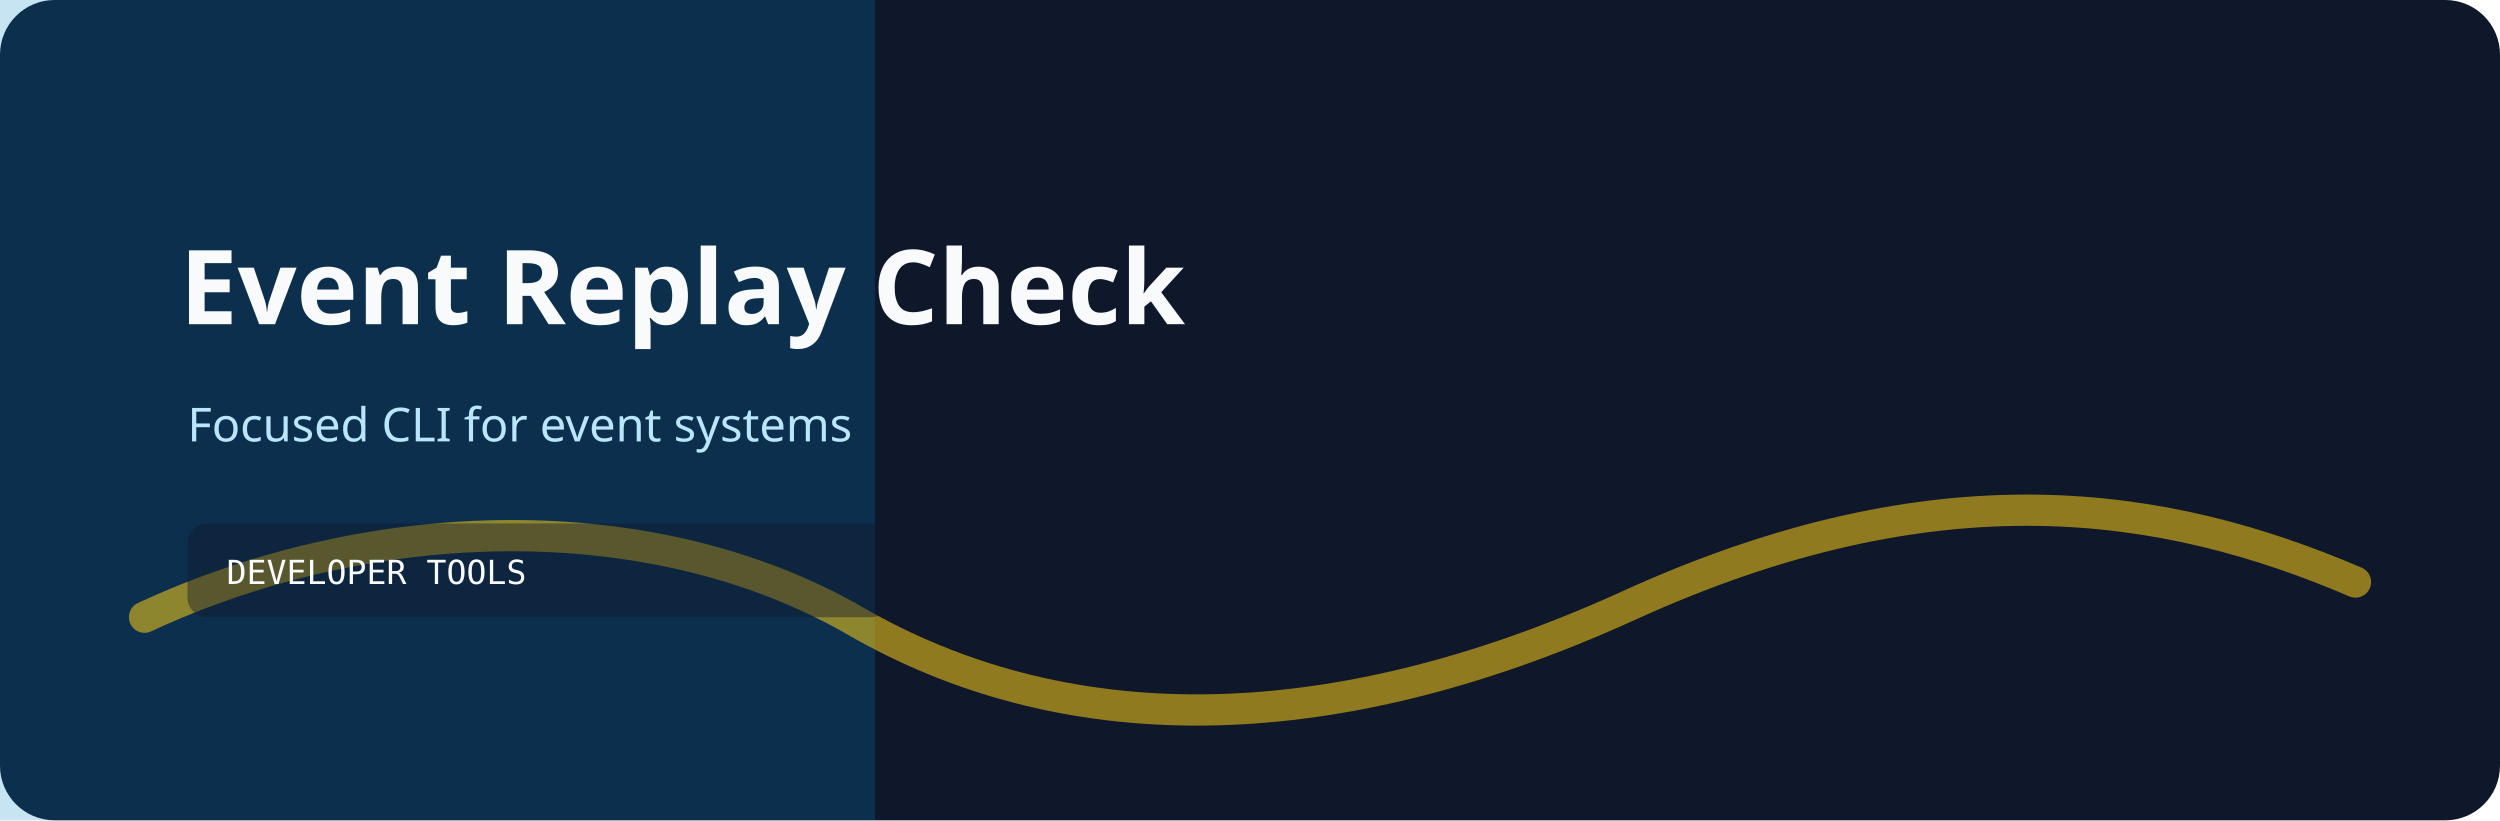
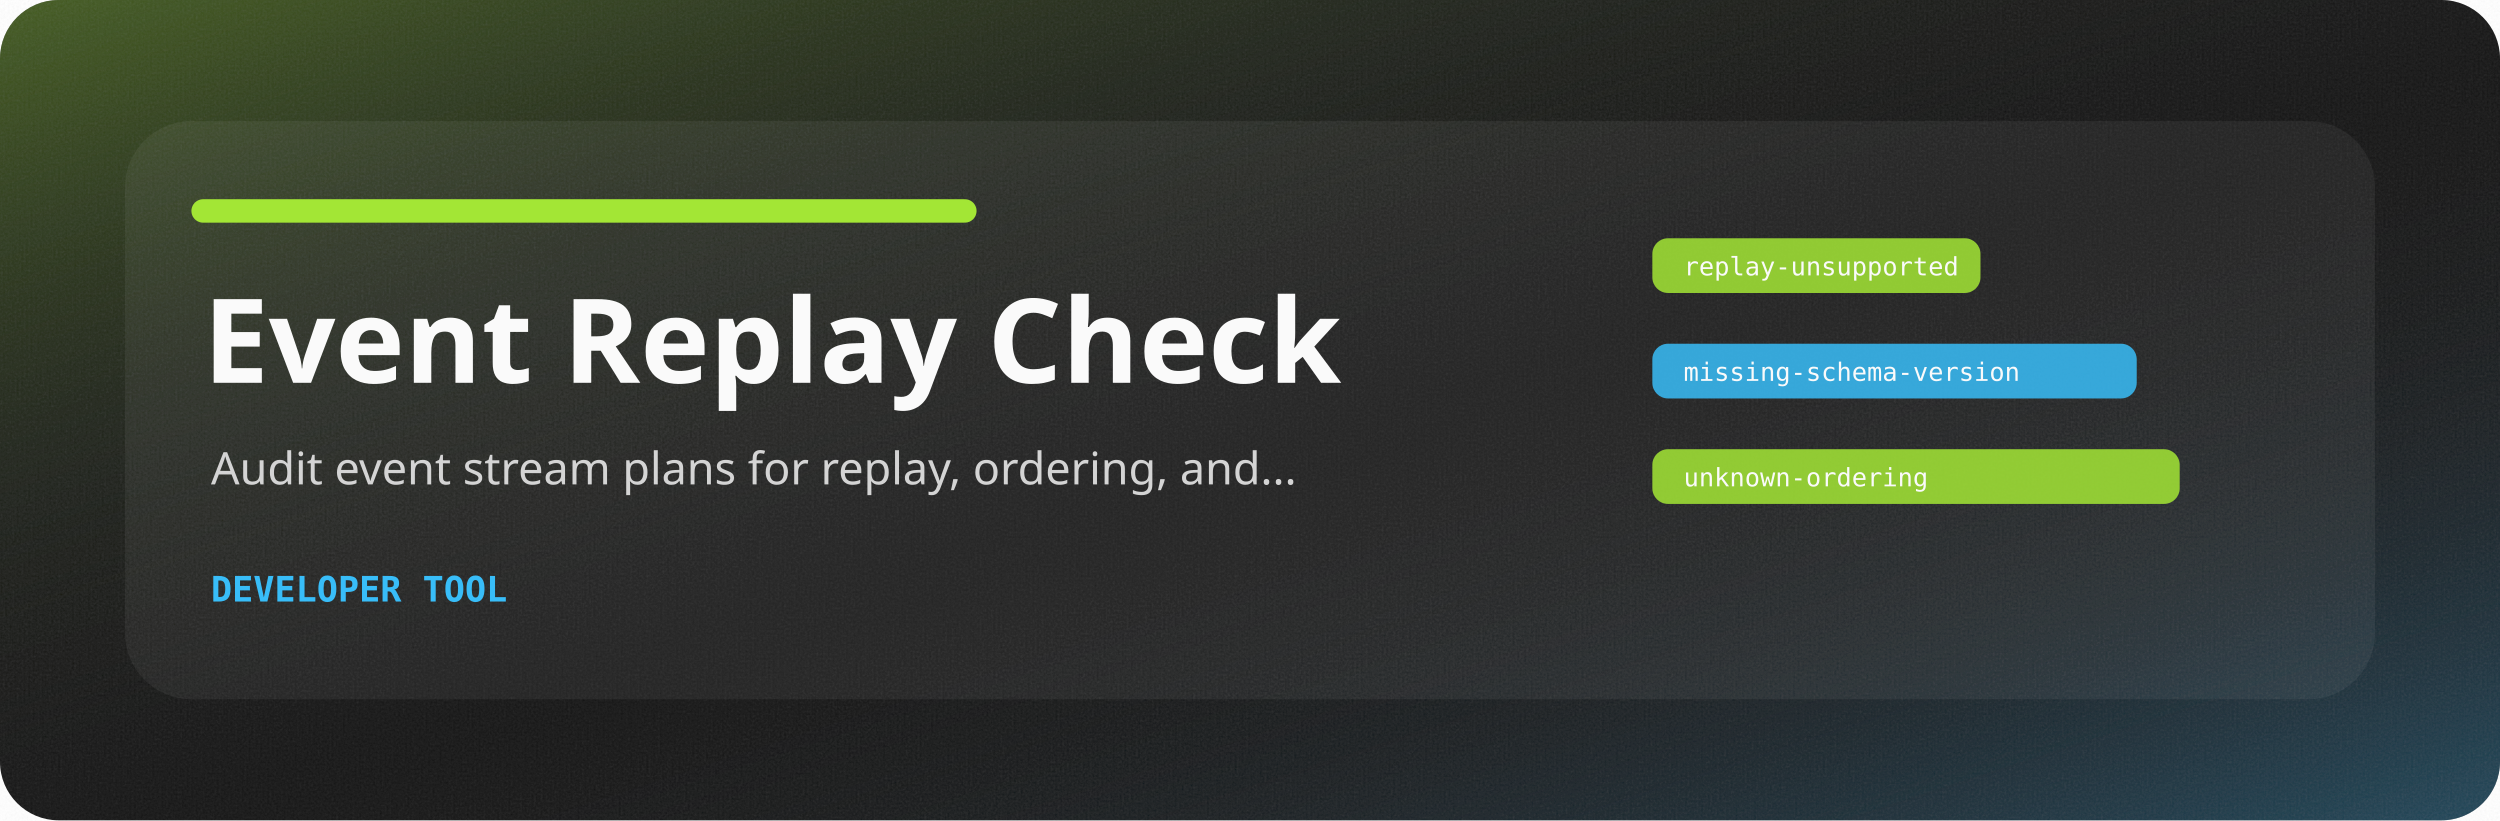
<svg xmlns="http://www.w3.org/2000/svg" width="1280" height="420" viewBox="0 0 1280 420" fill="none" role="img" aria-label="Event Replay Check cover">
-   <rect width="1280" height="420" rx="28" fill="#0f172a" />
-   <rect x="0" y="0" width="448" height="420" fill="#0284c7" opacity=".22" />
-   <path d="M74 316C190 262 334 258 438 318S676 382 834 310s274-54 372-12" stroke="#facc15" stroke-width="16" stroke-linecap="round" opacity=".55" />
-   <text x="92" y="166" fill="#f8fafc" font-family="Manrope, ui-sans-serif, system-ui" font-size="53" font-weight="850">Event Replay Check</text>
-   <text x="96" y="226" fill="#bae6fd" font-family="Manrope, ui-sans-serif, system-ui" font-size="24">Focused CLI for event systems</text>
-   <rect x="96" y="268" width="360" height="48" rx="10" fill="#0f172a" opacity=".42" />
-   <text x="116" y="299" fill="#f8fafc" font-family="ui-monospace, SFMono-Regular, Menlo, monospace" font-size="17">DEVELOPER TOOLS</text>
+   <defs>
+     <linearGradient id="g" x1="0" x2="1" y1="0" y2="1">
+       <stop offset="0" stop-color="#a3e635" stop-opacity=".34" />
+       <stop offset=".54" stop-color="#161616" stop-opacity="0" />
+       <stop offset="1" stop-color="#38bdf8" stop-opacity=".30" />
+     </linearGradient>
+     <filter id="grain" x="-20%" y="-20%" width="140%" height="140%">
+       <feTurbulence type="fractalNoise" baseFrequency=".85" numOctaves="2" seed="66" result="noise" />
+       <feColorMatrix type="saturate" values="0" />
+       <feComponentTransfer>
+         <feFuncA type="table" tableValues="0 .10" />
+       </feComponentTransfer>
+       <feBlend mode="soft-light" in2="SourceGraphic" />
+     </filter>
+   </defs>
+   <rect width="1280" height="420" rx="30" fill="#161616" />
+   <rect width="1280" height="420" rx="30" fill="url(#g)" filter="url(#grain)" />
+   <rect x="64" y="62" width="1152" height="296" rx="34" fill="#fafafa" opacity=".055" />
+   <path d="M104 108h390" stroke="#a3e635" stroke-width="12" stroke-linecap="round" />
+   <text x="104" y="196" fill="#fafafa" font-family="IBM Plex Sans, ui-sans-serif, system-ui" font-size="60" font-weight="850">Event Replay Check</text>
+   <text x="108" y="248" fill="#d4d4d4" font-family="IBM Plex Sans, ui-sans-serif, system-ui" font-size="23">Audit event stream plans for replay, ordering, and...</text>
+   <text x="108" y="308" fill="#38bdf8" font-family="ui-monospace, SFMono-Regular, Menlo, monospace" font-size="18" font-weight="800">DEVELOPER TOOL</text>
+   <rect x="846" y="122" width="168" height="28" rx="8" fill="#a3e635" opacity=".85" />
+   <text x="862" y="141" fill="#fafafa" font-family="ui-monospace, SFMono-Regular, Menlo, monospace" font-size="13">replay-unsupported</text>
+   <rect x="846" y="176" width="248" height="28" rx="8" fill="#38bdf8" opacity=".85" />
+   <text x="862" y="195" fill="#fafafa" font-family="ui-monospace, SFMono-Regular, Menlo, monospace" font-size="13">missing-schema-version</text>
+   <rect x="846" y="230" width="270" height="28" rx="8" fill="#a3e635" opacity=".85" />
+   <text x="862" y="249" fill="#fafafa" font-family="ui-monospace, SFMono-Regular, Menlo, monospace" font-size="13">unknown-ordering</text>
</svg>
